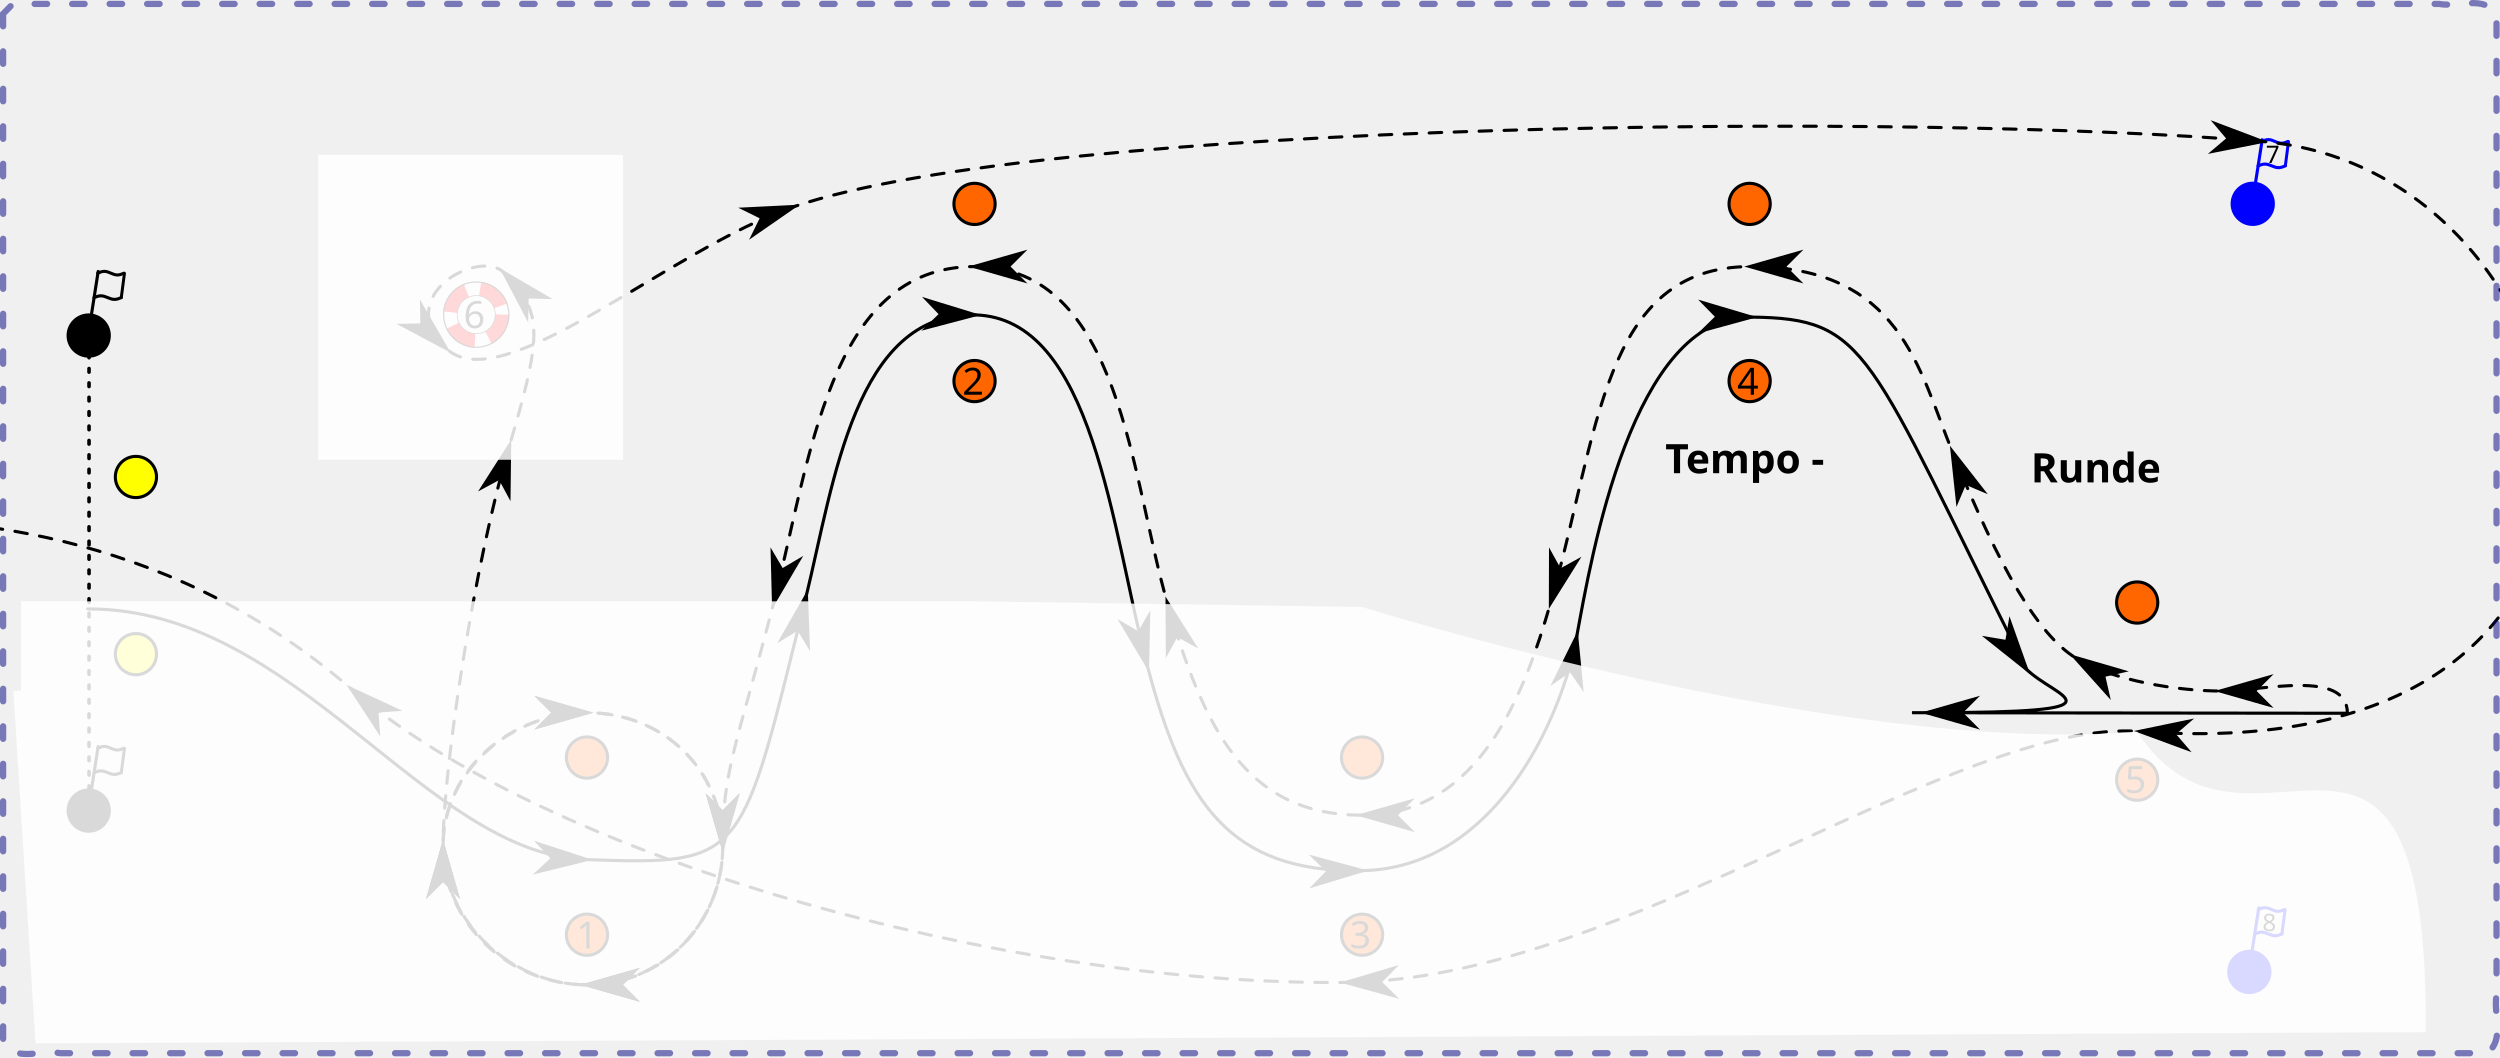
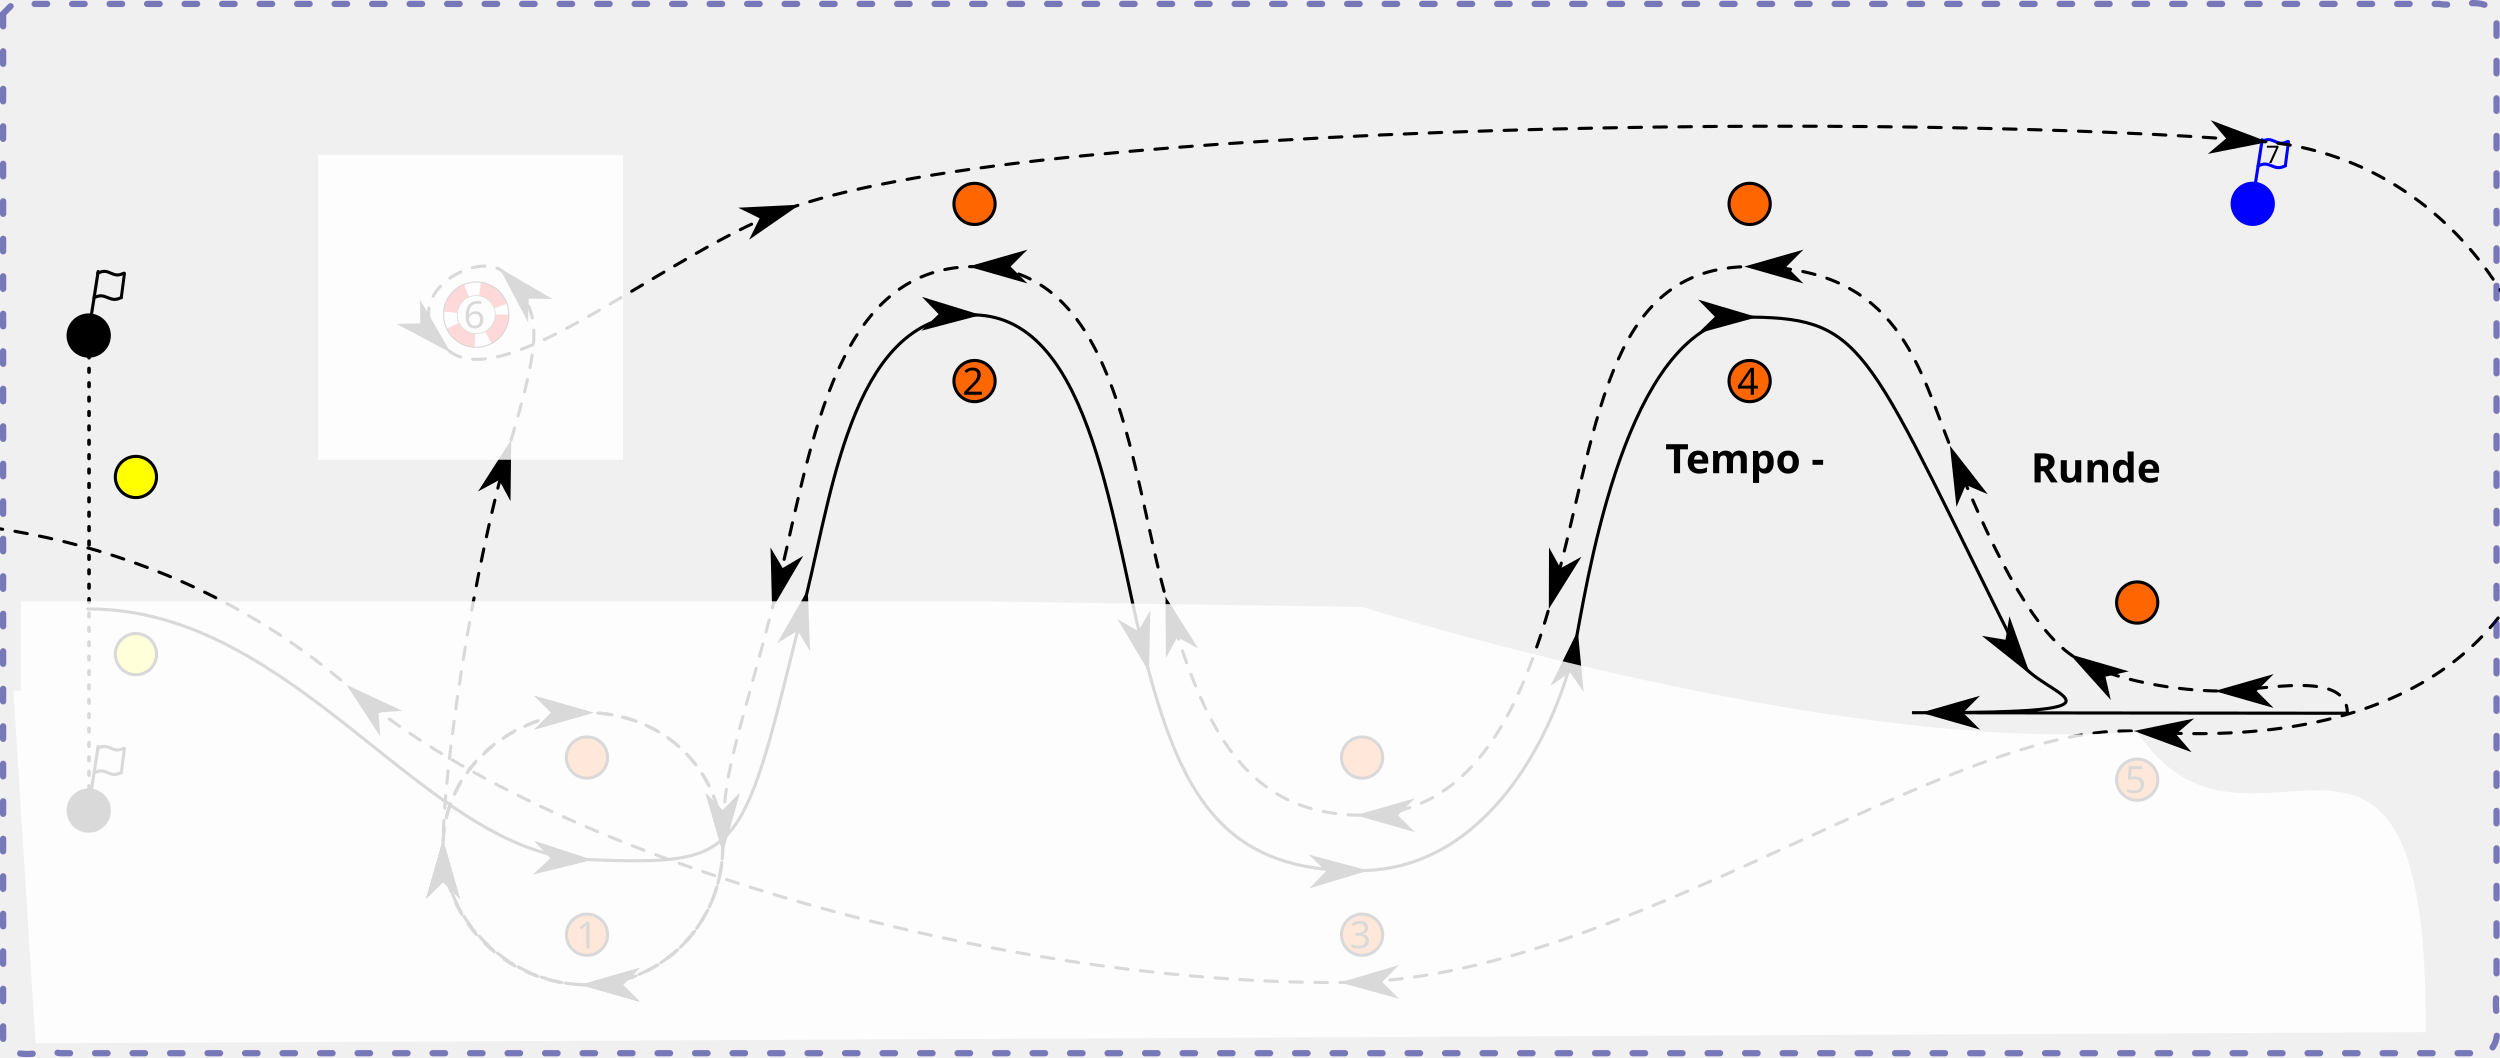
<svg xmlns="http://www.w3.org/2000/svg" version="1.0" id="svg3641" height="360.829" width="853.326" style="enable-background:new" xml:space="preserve">
  <defs id="arrows">
    <marker id="RazorWire" refX="0" refY="0" orient="auto" style="overflow:visible">
      <path id="path5527" style="fill:#34ff00;fill-opacity:1;fill-rule:evenodd;stroke:#34ff00;stroke-width:0.085pt;stroke-opacity:1" d="M 0.019,-0.632 V 0.595 L -6.621,2.568 H 9.113 L 2.979,0.595 V -0.632 L 9.166,-2.472 H -6.594 Z" />
    </marker>
    <marker orient="auto" refY="0" refX="0" id="Scissors" style="overflow:visible">
      <path id="schere" d="M 9.696,-3.847 C 8.661,-5.095 6.794,-5.052 5.4,-4.515 l -8.76,3.283 c -2.548,-1.394 -5.065,-0.995 -5.065,-1.673 0,-0.53 0.487,-0.414 0.414,-1.795 -0.07,-1.326 -1.454,-2.307 -2.763,-2.22 -1.309,-0.008 -2.666,0.995 -2.678,2.379 -0.098,1.393 1.074,2.688 2.461,2.779 1.624,0.242 4.499,-0.742 5.848,1.676 C -6.148,1.766 -7.931,1.771 -9.543,1.679 -10.882,1.602 -12.489,1.985 -13.128,3.301 c -0.617,1.261 -0.012,3.056 1.405,3.442 1.43,0.525 3.393,-0.138 3.733,-1.782 0.262,-1.267 -0.635,-1.862 -0.291,-2.322 0.26,-0.347 1.91,-0.146 4.85,-1.466 L 6.055,4.515 C 7.253,4.85 8.718,4.839 9.78,3.66 L -0.055,-0.057 Z M -9.832,-5.874 c 1.381,0.771 1.268,2.862 -0.167,3.268 -1.298,0.452 -2.956,-0.81 -2.542,-2.216 0.242,-1.154 1.764,-1.579 2.709,-1.052 z m 0.06,8.552 c 1.441,0.532 1.196,2.97 -0.269,3.298 -0.972,0.337 -2.361,-0.148 -2.459,-1.293 -0.189,-1.392 1.446,-2.65 2.728,-2.005 z" style="fill:#34ff00;fill-opacity:1;stroke:#34ff00;stroke-width:1.067;stroke-opacity:1" />
    </marker>
    <marker orient="auto" refY="0" refX="0" id="Legs" style="overflow:visible">
      <g id="g5494" transform="scale(-0.7)" style="fill:#34ff00;fill-opacity:1;stroke:#34ff00;stroke-opacity:1">
        <g id="g5496" transform="matrix(0,-1,-1,0,22.0892,22.73484)" style="fill:#34ff00;fill-opacity:1;stroke:#34ff00;stroke-opacity:1">
          <path id="path5498" d="m 22.636,22.054 c -7.371,5.036 -2.618,7.047 -6.23,14.339" style="fill:#34ff00;fill-opacity:1;fill-rule:evenodd;stroke:#34ff00;stroke-width:1.067pt;stroke-opacity:1" />
          <path id="path5500" d="m 22.825,21.918 c -1.451,8.904 3.772,9.355 4.805,14.747" style="fill:#34ff00;fill-opacity:1;fill-rule:evenodd;stroke:#34ff00;stroke-width:1.067pt;stroke-opacity:1" />
        </g>
        <path id="path5502" d="m -15.029,-7.181 -0.984,4.313 4.227,-1.305 z" style="fill:#34ff00;fill-opacity:1;fill-rule:evenodd;stroke:#34ff00;stroke-width:1.067pt;stroke-opacity:1" />
        <path id="path5504" d="m -16.23,4.861 1.999,3.946 2.418,-3.704 z" style="fill:#34ff00;fill-opacity:1;fill-rule:evenodd;stroke:#34ff00;stroke-width:1.067pt;stroke-opacity:1" />
      </g>
    </marker>
    <linearGradient id="linearGradient5477">
      <stop style="stop-color:#57e307;stop-opacity:1;" offset="0" id="stop5479" />
    </linearGradient>
    <marker style="overflow:visible" id="Arrow1Lend" refX="0" refY="0" orient="auto">
      <path style="fill-rule:evenodd;stroke:#000000;stroke-width:0.853pt;marker-start:none" d="M -10.667,0 -14.933,4.267 0,0 -14.933,-4.267 Z" id="path3104" />
    </marker>
    <marker style="overflow:visible" id="Arrow1Lstart" refX="0" refY="0" orient="auto">
      <path style="fill-rule:evenodd;stroke:#000000;stroke-width:0.853pt;marker-start:none" d="M 10.667,0 14.933,-4.267 0,0 14.933,4.267 Z" id="path3282" />
    </marker>
    <marker style="overflow:visible" id="Arrow1Lstart-7" refX="0" refY="0" orient="auto">
      <path style="fill-rule:evenodd;stroke:#000000;stroke-width:0.853pt;marker-start:none" d="M 10.667,0 14.933,-4.267 0,0 14.933,4.267 Z" id="path3282-4" />
    </marker>
    <marker style="overflow:visible" id="Arrow1Lend-6" refX="0" refY="0" orient="auto">
      <path style="fill-rule:evenodd;stroke:#000000;stroke-width:0.853pt;marker-start:none" d="M -10.667,0 -14.933,4.267 0,0 -14.933,-4.267 Z" id="path3104-0" />
    </marker>
  </defs>
  <g transform="translate(-215.4445,-435.3955)" style="display:inline" id="Parcours">
    <defs id="defs2076" />
    <g id="g1" />
    <g id="layer6" style="display:inline">
      <g transform="translate(18.94796,85.04597)" id="Zeitnahme" style="display:inline">
        <g id="g13156" transform="translate(-177.6378,-94.48819)">
          <path style="fill:#000000;fill-opacity:1;stroke:#000000;stroke-width:1.762" d="m 411.087,559.37 c 0,-3.685 -2.986,-6.678 -6.678,-6.678 -3.683,0 -6.678,2.987 -6.678,6.678 0,3.685 2.987,6.678 6.678,6.678 3.685,0 6.678,-2.987 6.678,-6.678 z" id="Zeit_oben" />
        </g>
        <g id="g13172" transform="translate(-177.6378,67.66194)">
          <path style="fill:#000000;fill-opacity:1;stroke:#000000;stroke-width:1.762" d="m 411.087,559.37 c 0,-3.685 -2.986,-6.678 -6.678,-6.678 -3.683,0 -6.678,2.987 -6.678,6.678 0,3.685 2.987,6.678 6.678,6.678 3.685,0 6.678,-2.987 6.678,-6.678 z" id="Zeit_unten" />
        </g>
        <path style="fill:none;stroke:#000000;stroke-width:1.228;stroke-linecap:round;stroke-linejoin:miter;stroke-miterlimit:4;stroke-dasharray:1.228, 3.684;stroke-dashoffset:0;stroke-opacity:1" d="m 226.886,466.315 c 0,23.379 0,46.759 0,70.138 0,19.991 0,67.885 0,87.271" id="path14169" />
      </g>
      <g transform="translate(113.4362,157.2769)" id="Tor1" style="display:inline;fill:#ff6600">
        <path style="fill:#ff6600;stroke:#000000;stroke-width:1.056" d="m 309.393,536.693 c 0,-3.883 -3.149,-7.032 -7.031,-7.032 -3.881,0 -7.031,3.148 -7.031,7.032 0,3.883 3.15,7.031 7.031,7.031 3.882,0 7.031,-3.147 7.031,-7.031 z" id="Tor1_innen" />
        <path style="fill:#ff6600;stroke:#000000;stroke-width:1.056" d="m 309.393,597.166 c 0,-3.883 -3.149,-7.032 -7.031,-7.032 -3.881,0 -7.031,3.148 -7.031,7.032 0,3.883 3.15,7.031 7.031,7.031 3.882,0 7.031,-3.147 7.031,-7.031 z" id="Tor1_aussen" />
      </g>
      <g transform="translate(226.8221,-31.69941)" id="Tor2" style="display:inline;fill:#ff6600">
        <path style="fill:#ff6600;stroke:#000000;stroke-width:1.056" d="m 328.291,536.693 c 0,-3.883 -3.149,-7.032 -7.031,-7.032 -3.881,0 -7.031,3.148 -7.031,7.032 0,3.883 3.15,7.031 7.031,7.031 3.882,0 7.031,-3.147 7.031,-7.031 z" id="Tor2_aussen" />
        <path style="fill:#ff6600;stroke:#000000;stroke-width:1.056" d="m 328.291,597.166 c 0,-3.883 -3.149,-7.032 -7.031,-7.032 -3.881,0 -7.031,3.148 -7.031,7.032 0,3.883 3.15,7.031 7.031,7.031 3.882,0 7.031,-3.147 7.031,-7.031 z" id="Tor2_innen" />
      </g>
      <g transform="translate(340.2078,157.2769)" id="Tor3" style="display:inline;fill:#ff6600">
        <path style="fill:#ff6600;stroke:#000000;stroke-width:1.056" d="m 347.189,536.693 c 0,-3.883 -3.149,-7.032 -7.031,-7.032 -3.881,0 -7.031,3.148 -7.031,7.032 0,3.883 3.15,7.031 7.031,7.031 3.882,0 7.031,-3.147 7.031,-7.031 z" id="Tor3_innen" />
        <path style="fill:#ff6600;stroke:#000000;stroke-width:1.056" d="m 347.189,597.166 c 0,-3.883 -3.149,-7.032 -7.031,-7.032 -3.881,0 -7.031,3.148 -7.031,7.032 0,3.883 3.15,7.031 7.031,7.031 3.882,0 7.031,-3.147 7.031,-7.031 z" id="Tor3_aussen" />
      </g>
      <g transform="translate(453.5935,-31.69941)" id="Tor4" style="display:inline;fill:#ff6600">
        <path style="fill:#ff6600;stroke:#000000;stroke-width:1.056" d="m 366.086,536.693 c 0,-3.883 -3.149,-7.032 -7.031,-7.032 -3.881,0 -7.031,3.148 -7.031,7.032 0,3.883 3.15,7.031 7.031,7.031 3.882,0 7.031,-3.147 7.031,-7.031 z" id="Tor4_aussen" />
        <path style="fill:#ff6600;stroke:#000000;stroke-width:1.056" d="m 366.086,597.166 c 0,-3.883 -3.149,-7.032 -7.031,-7.032 -3.881,0 -7.031,3.148 -7.031,7.032 0,3.883 3.15,7.031 7.031,7.031 3.882,0 7.031,-3.147 7.031,-7.031 z" id="Tor4_innen" />
      </g>
      <g transform="translate(566.9793,104.3635)" id="Tor5" style="display:inline;fill:#ff6600">
        <path style="fill:#ff6600;stroke:#000000;stroke-width:1.056" d="m 384.984,536.693 c 0,-3.883 -3.149,-7.032 -7.031,-7.032 -3.881,0 -7.031,3.148 -7.031,7.032 0,3.883 3.15,7.031 7.031,7.031 3.882,0 7.031,-3.147 7.031,-7.031 z" id="Tor5_oben" />
        <path style="fill:#ff6600;stroke:#000000;stroke-width:1.056" d="m 384.984,597.166 c 0,-3.883 -3.149,-7.032 -7.031,-7.032 -3.881,0 -7.031,3.148 -7.031,7.032 0,3.883 3.15,7.031 7.031,7.031 3.882,0 7.031,-3.147 7.031,-7.031 z" id="Tor5_unten" />
      </g>
      <g transform="translate(18.94796,138.3793)" id="Schikane" style="display:inline">
        <g style="fill:none" id="Ring">
          <ellipse id="path8826" style="fill:none;stroke:#ff0000;stroke-width:4.821;stroke-linecap:butt;stroke-linejoin:round;stroke-miterlimit:4;stroke-dasharray:9.643, 4.821;stroke-dashoffset:0;stroke-opacity:1" cx="359.055" cy="404.409" rx="8.928" ry="8.928" />
          <ellipse style="display:inline;fill:none;stroke:#000000;stroke-width:0.229;stroke-linecap:round;stroke-linejoin:round;stroke-miterlimit:4;stroke-dasharray:none;stroke-dashoffset:0;stroke-opacity:1" id="path3620" cx="359.055" cy="404.409" rx="6.5" ry="6.5" />
          <ellipse style="display:inline;fill:none;stroke:#000000;stroke-width:0.393;stroke-linecap:round;stroke-linejoin:round;stroke-miterlimit:4;stroke-dasharray:none;stroke-dashoffset:0;stroke-opacity:1" id="path2733" cx="359.055" cy="404.409" rx="11.142" ry="11.142" />
        </g>
      </g>
      <g transform="translate(-40.52031,61.51377)" id="StartZiel" style="display:inline">
        <path style="fill:#ffff00;stroke:#000000;stroke-width:1.056" d="m 309.393,536.693 c 0,-3.883 -3.149,-7.032 -7.031,-7.032 -3.881,0 -7.031,3.148 -7.031,7.032 0,3.883 3.15,7.031 7.031,7.031 3.882,0 7.031,-3.147 7.031,-7.031 z" id="StartZiel_oben" />
        <path style="fill:#ffff00;stroke:#000000;stroke-width:1.056" d="m 309.393,597.166 c 0,-3.883 -3.149,-7.032 -7.031,-7.032 -3.881,0 -7.031,3.148 -7.031,7.032 0,3.883 3.15,7.031 7.031,7.031 3.882,0 7.031,-3.147 7.031,-7.031 z" id="StartZiel_unten" />
      </g>
    </g>
  </g>
  <g transform="translate(-215.4445,-435.3955)" style="display:inline" id="ParcoursLabel">
    <defs id="defs2832" />
    <g id="g3113" style="display:inline">
      <text xml:space="preserve" style="font-style:normal;font-weight:normal;font-size:12.8px;line-height:0%;font-family:'Arial Black';display:inline;fill:#000000;fill-opacity:1;stroke:none;stroke-width:1.067" x="373.691" y="547.37" id="Nummer_Schikane">
        <tspan id="tspan3032" x="373.691" y="547.37" style="font-size:12.8px;line-height:1.25;stroke-width:1.067">6</tspan>
      </text>
      <text xml:space="preserve" style="font-style:normal;font-weight:normal;font-size:12.8px;line-height:0%;font-family:'Arial Black';display:inline;fill:#000000;fill-opacity:1;stroke:none;stroke-width:1.067" x="412.13" y="759.102" id="Nummer_Tor1">
        <tspan id="tspan3036" x="412.13" y="759.102" style="font-size:12.8px;line-height:1.25;stroke-width:1.067">1</tspan>
      </text>
      <text xml:space="preserve" style="font-style:normal;font-weight:normal;font-size:12.8px;line-height:0%;font-family:'Arial Black';display:inline;fill:#000000;fill-opacity:1;stroke:none;stroke-width:1.067" x="808.383" y="570.125" id="Nummer_Tor4">
        <tspan id="tspan3040" x="808.383" y="570.125" style="font-size:12.8px;line-height:1.25;stroke-width:1.067">4</tspan>
      </text>
      <text xml:space="preserve" style="font-style:normal;font-weight:normal;font-size:12.8px;line-height:0%;font-family:'Arial Black';display:inline;fill:#000000;fill-opacity:1;stroke:none;stroke-width:1.067" x="940.704" y="706.032" id="Nummer_Tor5">
        <tspan id="tspan3044" x="940.704" y="706.032" style="font-size:12.8px;line-height:1.25;stroke-width:1.067">5</tspan>
      </text>
      <text xml:space="preserve" style="font-style:normal;font-weight:normal;font-size:12.8px;line-height:0%;font-family:'Arial Black';display:inline;fill:#000000;fill-opacity:1;stroke:none;stroke-width:1.067" x="676.131" y="759.024" id="Nummer_Tor3">
        <tspan id="tspan3048" x="676.131" y="759.024" style="font-size:12.8px;line-height:1.25;stroke-width:1.067">3</tspan>
      </text>
      <g transform="translate(579.9631,-35.51099)" id="Speedboje_oben" style="display:inline">
        <path id="path3052" d="m 411.087,540.472 c 0,-3.685 -2.986,-6.678 -6.678,-6.678 -3.683,0 -6.678,2.987 -6.678,6.678 0,3.685 2.987,6.678 6.678,6.678 3.685,0 6.678,-2.987 6.678,-6.678 z" style="fill:#0000ff;fill-opacity:1;stroke:#0000ff;stroke-width:1.762" />
        <g style="stroke:#0000ff" id="g3062">
          <path id="path3054" d="m 407.511,519.18 c 0.372,-0.161 0.745,-0.325 1.117,-0.438 0.372,-0.114 0.744,-0.181 1.117,-0.181 0.372,0 0.744,0.063 1.117,0.181 0.372,0.113 0.744,0.273 1.116,0.438 0.369,0.16 0.745,0.321 1.117,0.434 0.369,0.114 0.745,0.181 1.117,0.181 0.368,0 0.745,-0.064 1.117,-0.181 0.368,-0.113 0.744,-0.274 1.117,-0.434" style="fill:none;stroke:#0000ff;stroke-width:1.052;stroke-linecap:round;stroke-linejoin:round" />
          <path id="path3056" d="m 407.643,518.601 -2.7,17.3 v 0.258 0" style="fill:none;stroke:#0000ff;stroke-width:1.067;stroke-linecap:round;stroke-linejoin:round" />
          <path id="path3058" d="m 406.246,527.522 c 0.384,-0.158 0.775,-0.317 1.163,-0.429 0.383,-0.113 0.775,-0.179 1.163,-0.179 0.383,0 0.774,0.062 1.163,0.179 0.387,0.112 0.774,0.271 1.163,0.429 0.387,0.159 0.774,0.317 1.162,0.433 0.388,0.109 0.775,0.175 1.163,0.175 0.388,0 0.775,-0.062 1.163,-0.175 0.387,-0.112 0.775,-0.271 1.163,-0.433" style="fill:none;stroke:#0000ff;stroke-width:1.067;stroke-linecap:round;stroke-linejoin:round" />
          <path id="path3060" d="m 416.604,519.31 -1.039,7.969 v 0.12 0" style="fill:none;stroke:#0000ff;stroke-width:1.024;stroke-linecap:round" />
        </g>
        <text xml:space="preserve" style="font-style:normal;font-weight:normal;font-size:12.8px;line-height:0%;font-family:'Arial Black';fill:#000000;fill-opacity:1;stroke:none;stroke-width:1.067" x="408.873" y="526.543" id="text3066">
          <tspan id="tspan3064" x="408.873" y="526.543" style="font-size:8.242px;line-height:1.25;stroke-width:1.067">7</tspan>
        </text>
      </g>
      <text xml:space="preserve" style="font-style:normal;font-weight:normal;font-size:12.8px;line-height:0%;font-family:'Arial Black';display:inline;fill:#000000;fill-opacity:1;stroke:none;stroke-width:1.067" x="543.926" y="570.125" id="Nummer_Tor2">
        <tspan id="tspan3088" x="543.926" y="570.125" style="font-size:12.8px;line-height:1.25;stroke-width:1.067">2</tspan>
      </text>
      <g id="Zeit_oben_Flagge">
        <path id="path3092" d="m 248.821,528.636 c 0.372,-0.161 0.745,-0.325 1.117,-0.438 0.372,-0.114 0.744,-0.181 1.117,-0.181 0.372,0 0.744,0.063 1.117,0.181 0.372,0.113 0.744,0.273 1.116,0.438 0.369,0.16 0.745,0.321 1.117,0.434 0.369,0.114 0.745,0.181 1.117,0.181 0.368,0 0.745,-0.064 1.117,-0.181 0.368,-0.113 0.744,-0.274 1.117,-0.434" style="display:inline;fill:none;stroke:#000000;stroke-width:1.052;stroke-linecap:round;stroke-linejoin:round" />
        <path id="path3094" d="m 248.953,528.057 -2.7,17.3 v 0.258 0" style="display:inline;fill:none;stroke:#000000;stroke-width:1.067;stroke-linecap:round;stroke-linejoin:round" />
        <path id="path3096" d="m 247.556,536.977 c 0.384,-0.158 0.775,-0.317 1.163,-0.429 0.383,-0.113 0.775,-0.179 1.163,-0.179 0.383,0 0.774,0.062 1.163,0.179 0.387,0.112 0.774,0.271 1.163,0.429 0.387,0.159 0.774,0.317 1.162,0.433 0.388,0.109 0.775,0.175 1.163,0.175 0.388,0 0.775,-0.062 1.163,-0.175 0.387,-0.112 0.775,-0.271 1.163,-0.433" style="display:inline;fill:none;stroke:#000000;stroke-width:1.067;stroke-linecap:round;stroke-linejoin:round" />
        <path id="path3098" d="m 257.914,528.766 -1.039,7.969 v 0.12 0" style="display:inline;fill:none;stroke:#000000;stroke-width:1.024;stroke-linecap:round" />
      </g>
      <g id="Zeit_unten_Flagge">
        <path id="path3102" d="m 248.821,690.786 c 0.372,-0.161 0.745,-0.325 1.117,-0.438 0.372,-0.114 0.744,-0.181 1.117,-0.181 0.372,0 0.744,0.063 1.117,0.181 0.372,0.113 0.744,0.273 1.116,0.438 0.369,0.16 0.745,0.321 1.117,0.434 0.369,0.114 0.745,0.181 1.117,0.181 0.368,0 0.745,-0.064 1.117,-0.181 0.368,-0.113 0.744,-0.274 1.117,-0.434" style="display:inline;fill:none;stroke:#000000;stroke-width:1.052;stroke-linecap:round;stroke-linejoin:round" />
        <path id="path3105" d="m 248.953,690.207 -2.7,17.3 v 0.258 0" style="display:inline;fill:none;stroke:#000000;stroke-width:1.067;stroke-linecap:round;stroke-linejoin:round" />
        <path id="path3107" d="m 247.556,699.127 c 0.384,-0.158 0.775,-0.317 1.163,-0.429 0.383,-0.113 0.775,-0.179 1.163,-0.179 0.383,0 0.774,0.062 1.163,0.179 0.387,0.112 0.774,0.271 1.163,0.429 0.387,0.159 0.774,0.317 1.162,0.433 0.388,0.109 0.775,0.175 1.163,0.175 0.388,0 0.775,-0.062 1.163,-0.175 0.387,-0.112 0.775,-0.271 1.163,-0.433" style="display:inline;fill:none;stroke:#000000;stroke-width:1.067;stroke-linecap:round;stroke-linejoin:round" />
        <path id="path3109" d="m 257.914,690.916 -1.039,7.969 v 0.12 0" style="display:inline;fill:none;stroke:#000000;stroke-width:1.024;stroke-linecap:round" />
      </g>
    </g>
  </g>
-   <g transform="translate(363.3543,-208.7303)" id="Speedboje_unten" style="display:inline;enable-background:new">
-     <path id="path2174" d="m 411.087,540.472 c 0,-3.685 -2.986,-6.678 -6.678,-6.678 -3.683,0 -6.678,2.987 -6.678,6.678 0,3.685 2.987,6.678 6.678,6.678 3.685,0 6.678,-2.987 6.678,-6.678 z" style="fill:#0000ff;fill-opacity:1;stroke:#0000ff;stroke-width:1.762" />
-     <g style="fill:none;stroke:#0000ff" id="g2184">
-       <path id="path2176" d="m 407.511,519.18 c 0.372,-0.161 0.745,-0.325 1.117,-0.438 0.372,-0.114 0.744,-0.181 1.117,-0.181 0.372,0 0.744,0.063 1.117,0.181 0.372,0.113 0.744,0.273 1.116,0.438 0.369,0.16 0.745,0.321 1.117,0.434 0.369,0.114 0.745,0.181 1.117,0.181 0.368,0 0.745,-0.064 1.117,-0.181 0.368,-0.113 0.744,-0.274 1.117,-0.434" style="fill:none;stroke:#0000ff;stroke-width:1.052;stroke-linecap:round;stroke-linejoin:round" />
-       <path id="path2178" d="m 407.643,518.601 -2.7,17.3 v 0.258 0" style="fill:none;stroke:#0000ff;stroke-width:1.067;stroke-linecap:round;stroke-linejoin:round" />
-       <path id="path2180" d="m 406.246,527.522 c 0.384,-0.158 0.775,-0.317 1.163,-0.429 0.383,-0.113 0.775,-0.179 1.163,-0.179 0.383,0 0.774,0.062 1.163,0.179 0.387,0.112 0.774,0.271 1.163,0.429 0.387,0.159 0.774,0.317 1.162,0.433 0.388,0.109 0.775,0.175 1.163,0.175 0.388,0 0.775,-0.062 1.163,-0.175 0.387,-0.112 0.775,-0.271 1.163,-0.433" style="fill:none;stroke:#0000ff;stroke-width:1.067;stroke-linecap:round;stroke-linejoin:round" />
-       <path id="path2182" d="m 416.604,519.31 -1.039,7.969 v 0.12 0" style="fill:none;stroke:#0000ff;stroke-width:1.024;stroke-linecap:round" />
-     </g>
-     <text xml:space="preserve" style="font-style:normal;font-weight:normal;font-size:12.8px;line-height:0%;font-family:'Arial Black';fill:#000000;fill-opacity:1;stroke:none;stroke-width:1.067" x="408.873" y="526.543" id="text2188">
-       <tspan id="tspan2186" x="408.873" y="526.543" style="font-size:8.242px;line-height:1.25;stroke-width:1.067">8</tspan>
-     </text>
-   </g>
  <g transform="translate(-215.4445,-435.3955)" style="display:inline" id="Klasse7_rc3">
    <path id="path3331" d="m 169.627,612.629 c 24.841,0 99.927,0.93 165.776,57.967 65.849,57.037 221.586,101.287 339.598,100.139 94.732,-0.922 208.125,-90.345 270.989,-85.674 198.546,14.751 161.16,-191.434 41.483,-201.391 -119.676,-9.956 -414.325,-7.204 -501.156,22.3 -42.009,14.274 -99.821,66.44 -118.598,48.31 -18.777,-18.13 11.74,-34.145 19.717,-25.819 12.676,13.23 13.891,18.927 1.88,59.086 -12.012,40.159 -22.661,110.333 -22.663,136.631 -0.002,25.87 23.429,47.369 49.146,47.369 25.717,0 46.349,-21 46.349,-47.333 0,-26.333 -20.632,-45.56 -46.349,-45.56 -25.717,0 -49.143,19.227 -49.143,45.525 0,26.298 23.427,47.369 49.143,47.369 25.717,0 46.511,-21.463 46.349,-47.369 -0.162,-25.905 4.927,-34.694 17.386,-83.061 12.459,-48.205 18.661,-114.738 68.614,-114.738 49.951,0 53.378,72.457 65.733,114.738 12.355,42.281 26.346,72.534 66.486,72.534 40.14,0 55.394,-41.478 64.356,-72.534 16.463,-57.048 17.376,-114.738 68.292,-114.738 50.916,0 57.354,34.881 68.821,63.194 16.312,40.274 29.187,62.268 41.921,70.278 12.734,8.01 35.576,11.412 49.734,11.412 13.99,0 43.19,-7.596 43.19,7.587" style="display:inline;fill:none;stroke:#000000;stroke-width:1.066;stroke-linecap:round;stroke-linejoin:round;stroke-miterlimit:4;stroke-dasharray:4.263, 4.263;stroke-dashoffset:0;stroke-opacity:1;marker-start:none;marker-mid:url(#Arrow1Lstart);marker-end:none" />
    <path id="path3333" d="m 1016.681,678.851 c 0,0 -181.32,-0.198 -143.404,-0.198 71.653,0 43.372,-5.128 33.803,-14.92 -54.824,-109.218 -53.653,-119.673 -94.066,-120.105 -40.413,-0.433 -54.324,81.519 -59.43,109.238 -5.106,27.719 -27.807,78.951 -73.317,79.705 -45.51,0.754 -60.986,-23.578 -73.189,-69.9 -12.203,-46.322 -18.343,-118.973 -59.026,-119.797 -40.683,-0.824 -47.992,57.187 -57.414,95.945 -22.459,90.358 -20.057,91.969 -75.111,89.98 -55.054,-1.989 -98.673,-85.73 -170.121,-85.558" style="display:inline;fill:none;stroke:#000000;stroke-width:1.067;stroke-linecap:round;stroke-linejoin:round;stroke-miterlimit:4;stroke-dashoffset:0;stroke-opacity:1;marker-start:none;marker-mid:url(#Arrow1Lstart);marker-end:none" />
    <path id="path3335" d="m 462.148,724.213 c 0,-26.333 -20.632,-45.56 -46.349,-45.56 -25.717,0 -49.143,19.827 -49.143,45.56 0,26.47 22.661,47.333 49.143,47.333 26.47,0 46.349,-21.463 46.349,-47.333 z" style="display:inline;fill:none;stroke:#000000;stroke-width:1.067;stroke-linecap:round;stroke-linejoin:round;stroke-miterlimit:4;stroke-dasharray:4.267, 4.267;stroke-dashoffset:3.8;stroke-opacity:1;marker-start:none;marker-mid:url(#Arrow1Lstart);marker-end:none" />
    <text id="text3337" y="876.114" x="243.389" style="font-style:normal;font-weight:normal;font-size:12.8px;line-height:0%;font-family:Verdana;display:inline;fill:#e6e6e6;fill-opacity:1;stroke:none;stroke-width:1.067" xml:space="preserve">
      <tspan id="tspan3339" y="876.114" x="243.389" style="font-size:19.2px;line-height:1.25;stroke-width:1.067">Ablegen - Startlinie - in den Parcours, d.h. außen um die Tore 1 - 2 - 3 - 4 -</tspan>
      <tspan id="tspan3341" y="900.114" x="243.389" style="font-size:19.2px;line-height:1.25;stroke-width:1.067">rückwärts durch das Tor 5 - vorwärts wieder in den Parcours, d.h. durch die Tore</tspan>
      <tspan id="tspan3343" y="924.114" x="243.389" style="font-size:19.2px;line-height:1.25;stroke-width:1.067">4 - 3 - 2 - schnelle Umkreisung des Tores 1 (das Tor 1 bleibt an der Steuerbordseite!) -</tspan>
      <tspan id="tspan3345" y="948.114" x="243.389" style="font-size:19.2px;line-height:1.25;stroke-width:1.067">Schikane an der Tonne 6 - Temporunde: <tspan id="tspan3347" style="font-weight:bold;font-size:19.2px;fill:#e6e6e6;stroke-width:1.067">außen</tspan> an den Toren 2 und 4, um die</tspan>
      <tspan id="tspan3349" y="972.114" x="243.389" style="font-size:19.2px;line-height:1.25;stroke-width:1.067">Tonne 7, <tspan id="tspan3351" style="font-weight:bold;font-size:19.2px;fill:#e6e6e6;stroke-width:1.067">innen</tspan> an den Toren 4 und 2 vorbei - Ziellinie - anlegen.</tspan>
    </text>
    <g transform="translate(18.94796,138.3793)" id="g3353">
      <text xml:space="preserve" style="font-style:normal;font-weight:bold;font-size:12.8px;line-height:0%;font-family:Verdana;fill:#000000;fill-opacity:1;stroke:none;stroke-width:1.067" x="764.899" y="458.537" id="text3355">
        <tspan id="tspan3357" x="764.899" y="458.537" style="font-size:13.867px;line-height:1.25;stroke-width:1.067">Tempo -</tspan>
      </text>
      <text xml:space="preserve" style="font-style:normal;font-weight:bold;font-size:12.8px;line-height:0%;font-family:Verdana;fill:#000000;fill-opacity:1;stroke:none;stroke-width:1.067" x="889.699" y="461.668" id="text3359">
        <tspan id="tspan3361" x="889.699" y="461.668" style="font-size:13.867px;line-height:1.25;stroke-width:1.067">Runde</tspan>
      </text>
    </g>
    <text id="text3363" y="328.002" x="595.582" style="font-style:normal;font-weight:normal;font-size:12.8px;line-height:0%;font-family:Verdana;text-align:center;text-anchor:middle;display:inline;fill:#000000;fill-opacity:1;stroke:none;stroke-width:1.067" xml:space="preserve">
      <tspan style="font-weight:bold;font-size:38.4px;line-height:1.25;text-align:center;text-anchor:middle;stroke-width:1.067" y="328.002" x="595.582" id="tspan3365">DMYV-Jugend</tspan>
      <tspan id="tspan3367" style="font-weight:bold;font-size:38.4px;line-height:1.25;text-align:center;text-anchor:middle;stroke-width:1.067" y="376.002" x="595.582">Motorboot-Slalom</tspan>
      <tspan style="font-weight:bold;font-size:38.4px;line-height:1.25;text-align:center;text-anchor:middle;stroke-width:1.067" id="tspan3369" y="424.002" x="595.582">Klasse 7 rc3</tspan>
    </text>
  </g>
  <g id="Export_Area" style="display:inline;opacity:1" transform="translate(-180.8124,-194.4877)">
    <path style="display:inline;opacity:0.5;fill:none;fill-opacity:1;fill-rule:nonzero;stroke:#000080;stroke-width:2.133;stroke-linecap:round;stroke-linejoin:miter;stroke-miterlimit:4;stroke-dasharray:4.267, 8.533;stroke-dashoffset:0;stroke-opacity:1" d="m 181.879,199.201 c 0,117.134 0,234.268 0,351.402 4.38,6.419 13.104,2.145 19.592,3.374 276.059,0 552.117,0 828.176,0 6.295,-4.466 2.103,-13.361 3.309,-19.977 0,-111.6 0,-223.2 0,-334.8 -4.38,-6.419 -13.104,-2.145 -19.592,-3.374 -276.059,0 -552.117,0 -828.176,0 -1.103,1.125 -2.206,2.25 -3.309,3.374 z" id="rect4816" />
    <g id="Alcatraz_2" style="display:inline">
      <path style="display:inline;opacity:0.85;fill:#ffffff;fill-opacity:1;fill-rule:nonzero;stroke:none;stroke-width:2.133;stroke-linecap:round;stroke-linejoin:miter;stroke-miterlimit:4;stroke-dasharray:4.267, 8.533;stroke-dashoffset:0;stroke-opacity:1" d="m 187.969,399.733 v 30.549 h -2.602 l 7.569,120.32 815.853,-3.817 c 0.895,-140.996 -60.538,-44.701 -98.484,-102.551 -101.724,8.455 -264.577,-42.571 -264.577,-42.571 L 513.375,399.733 Z" id="rect5805" />
      <rect style="display:inline;opacity:0.85;fill:#ffffff;fill-opacity:1;fill-rule:nonzero;stroke:none;stroke-width:2.133;stroke-linecap:round;stroke-linejoin:miter;stroke-miterlimit:4;stroke-dasharray:4.267, 8.533;stroke-dashoffset:0;stroke-opacity:1" id="rect6021" width="104.066" height="104.066" x="289.434" y="247.354" />
    </g>
    <g id="g2" />
  </g>
</svg>
